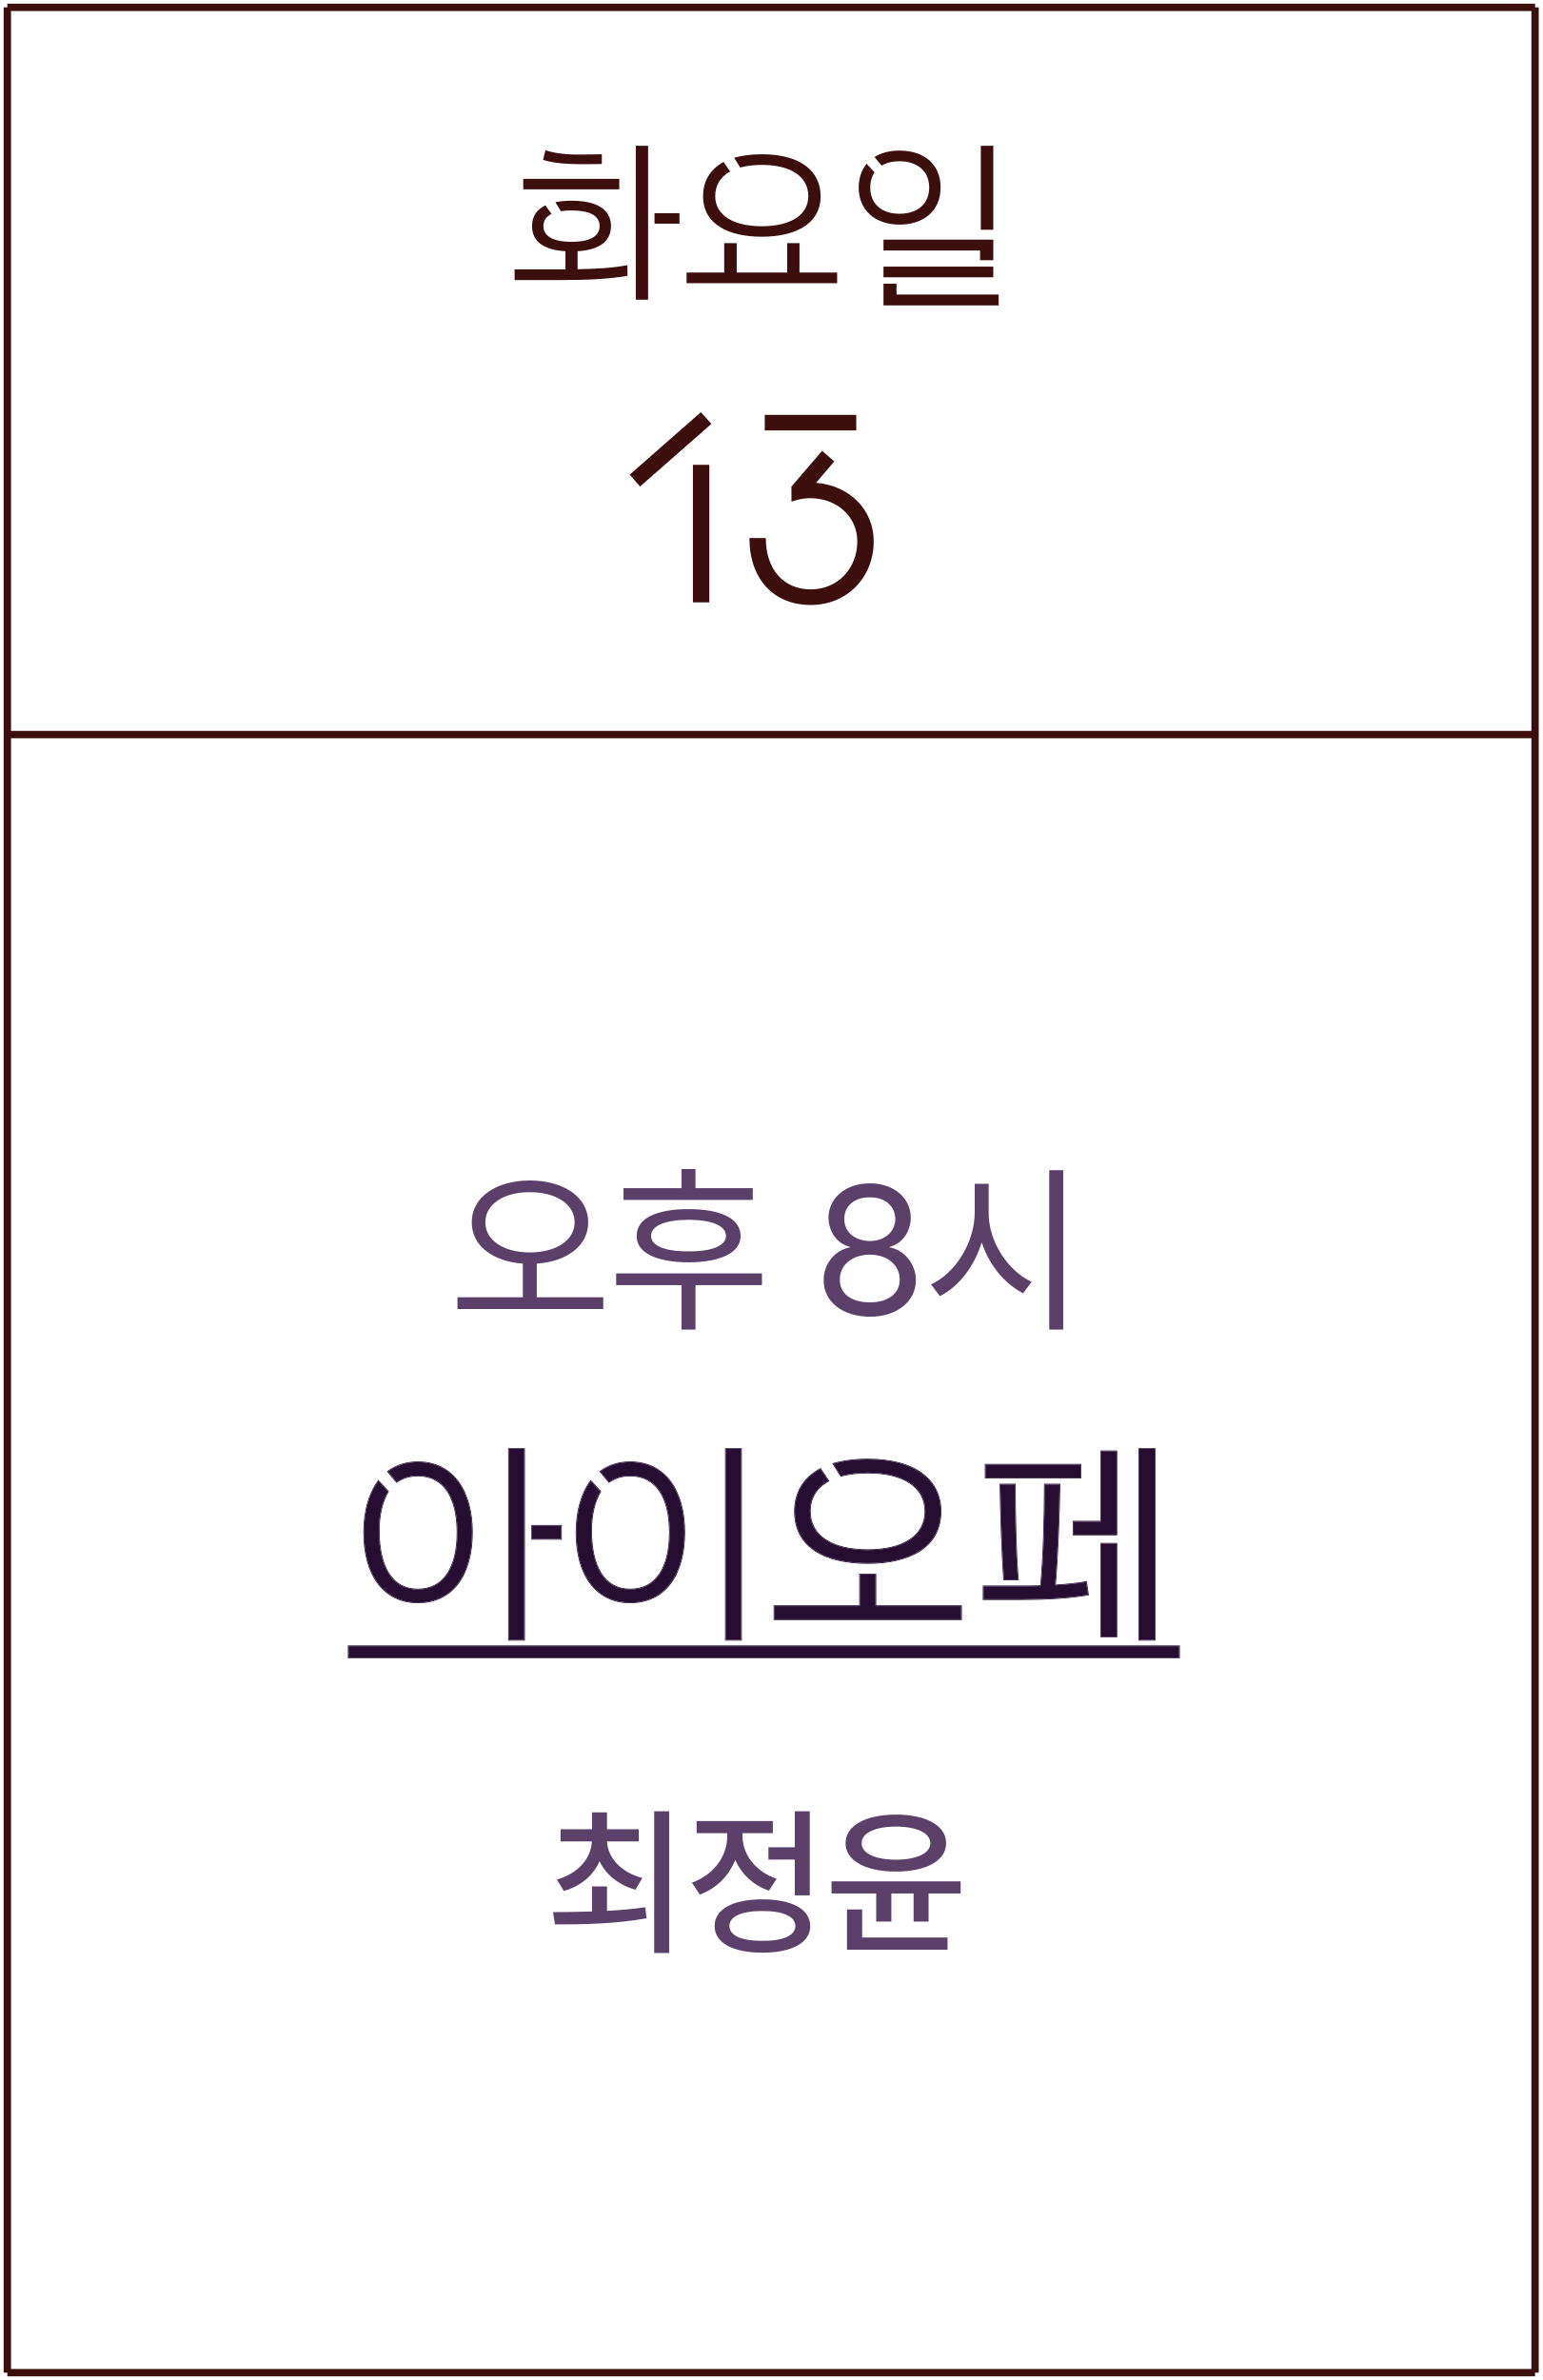
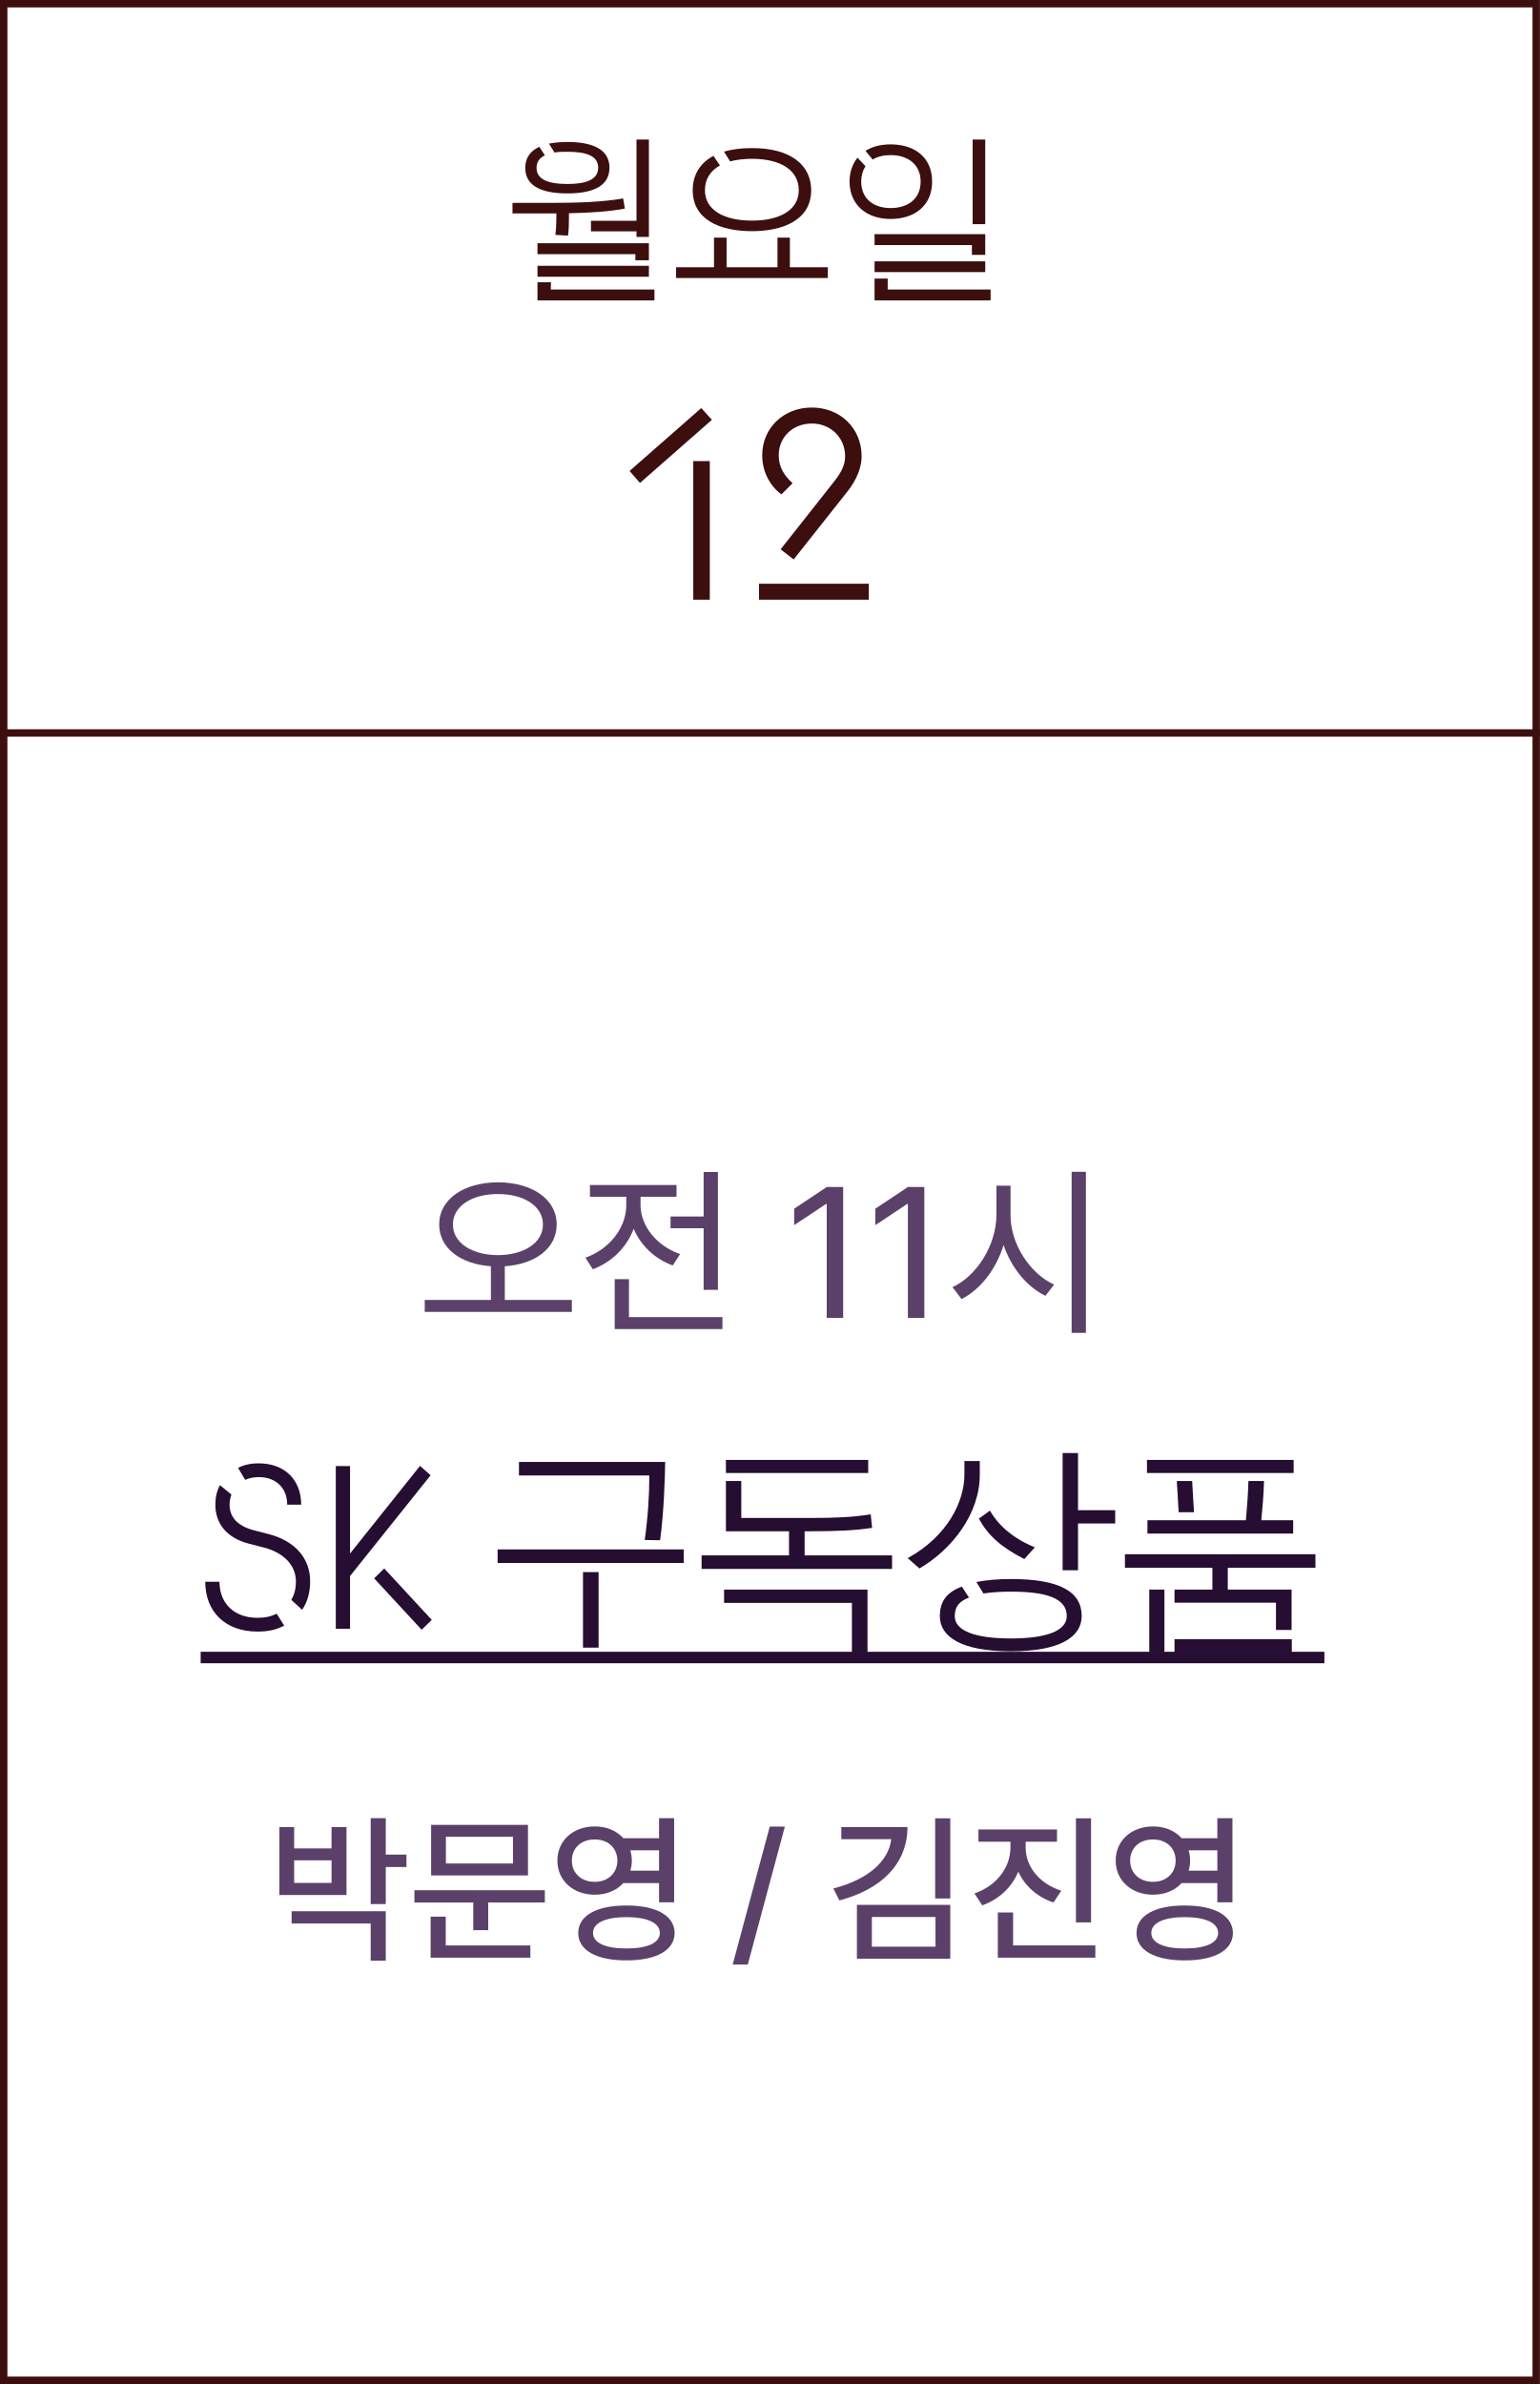
- <svg xmlns="http://www.w3.org/2000/svg" width="210" height="324" viewBox="0 0 210 324" fill="none">
-   <path d="M209 1V323" stroke="#3D0E0E" />
-   <path d="M1 1V323" stroke="#3D0E0E" />
-   <path d="M1 100H209" stroke="#3D0E0E" />
-   <path d="M1 1H209" stroke="#3D0E0E" />
-   <path d="M1 323H209" stroke="#3D0E0E" />
-   <path d="M88.239 19.85V40.8H86.564V19.85H88.239ZM81.939 22.325C79.163 22.375 75.913 22.45 73.939 21.75L74.263 20.45C76.763 21.275 79.463 21 81.939 21V22.325ZM84.314 25.775H71.239V24.35H84.314V25.775ZM78.638 36.65C81.138 36.6 83.263 36.5 85.413 36.1L85.439 37.55C82.788 38 79.888 38.125 76.263 38.125H70.064V36.675H76.989V34.2C74.364 34.05 72.439 33.1 72.439 30.775C72.439 29.475 73.064 28.525 74.263 27.95L75.088 29.125C74.413 29.45 73.989 29.975 73.989 30.775C73.989 32.35 75.689 32.925 77.814 32.925C79.963 32.925 81.638 32.35 81.638 30.775C81.638 29.175 79.963 28.65 77.814 28.65C77.314 28.65 76.814 28.675 76.364 28.75L75.614 27.525C76.263 27.4 76.989 27.325 77.814 27.325C81.288 27.325 83.189 28.525 83.189 30.775C83.189 33.1 81.213 34.05 78.638 34.2V36.65ZM92.513 29.025V30.45H89.114V29.025H92.513Z" fill="#3D0E0E" />
-   <path d="M99.402 23.35C98.102 24.075 97.377 25.2 97.377 26.7C97.377 29.4 100.002 30.8 103.727 30.8C107.427 30.8 110.052 29.4 110.052 26.7C110.052 24 107.627 22.45 103.727 22.45C102.627 22.45 101.627 22.575 100.777 22.8L99.952 21.475C101.027 21.175 102.277 21 103.727 21C109.052 21 111.727 23.35 111.727 26.7C111.727 30.675 107.977 32.225 103.727 32.225C99.352 32.225 95.727 30.65 95.727 26.7C95.727 24.7 96.652 23.05 98.527 22.05L99.402 23.35ZM93.477 37.1H98.602V33.1H100.302V37.1H107.177V33.1H108.852V37.1H113.977V38.55H93.477V37.1Z" fill="#3D0E0E" />
-   <path d="M133.537 19.85H135.238V31.275H133.537V19.85ZM119.062 23.45C118.713 24 118.488 24.7 118.488 25.525C118.488 27.8 120.088 29.1 122.463 29.1C124.863 29.1 126.513 27.8 126.513 25.525C126.513 23.25 124.838 21.95 122.463 21.95C121.513 21.95 120.688 22.15 120.038 22.55L119.062 21.375C119.988 20.8 121.113 20.5 122.463 20.5C125.763 20.5 128.063 22.3 128.063 25.525C128.063 28.8 125.663 30.575 122.463 30.575C119.163 30.575 116.913 28.625 116.913 25.525C116.913 24.225 117.313 23.125 117.988 22.3L119.062 23.45ZM133.438 34.1H120.288V32.625H135.238V35.425H133.438V34.1ZM120.288 36.3H135.238V37.75H120.288V36.3ZM122.062 40.1H135.963V41.575H120.288V38.625H122.062V40.1Z" fill="#3D0E0E" />
-   <path d="M95.422 56.116L96.862 57.7L87.142 66.232L85.738 64.612L95.422 56.116ZM96.574 63.28V82H94.342V63.28H96.574Z" fill="#3D0E0E" />
-   <path d="M104.123 58.6V56.476H116.579V58.6H104.123ZM111.107 65.728C115.643 66.088 118.955 69.364 118.955 73.684C118.955 78.652 115.283 82.36 110.387 82.36C105.311 82.36 102.035 78.796 102.035 73.252H104.267C104.267 77.5 106.679 80.236 110.387 80.236C114.023 80.236 116.723 77.428 116.723 73.684C116.723 70.336 113.951 67.816 110.279 67.816C109.379 67.816 108.659 67.996 107.759 68.284V66.232L111.935 61.372L113.591 62.812L111.107 65.728Z" fill="#3D0E0E" />
+ <svg xmlns="http://www.w3.org/2000/svg" width="208" height="322" viewBox="0 0 208 322" fill="none">
+   <rect x="0.5" y="0.5" width="207" height="321" stroke="#3D0E0E" />
+   <path d="M0 99H208" stroke="#3D0E0E" />
+   <path d="M79.823 29.825H85.973V18.85H87.648V32H85.973V31.25H79.823V29.825ZM76.648 26.125C73.473 26.125 70.948 25.3 70.948 22.675C70.948 21.275 71.673 20.375 72.848 19.825L73.598 20.975C72.898 21.325 72.473 21.85 72.473 22.675C72.473 24.4 74.398 24.85 76.648 24.85C78.923 24.85 80.798 24.375 80.798 22.65C80.798 20.925 78.923 20.5 76.648 20.5C76.048 20.5 75.423 20.5 74.898 20.6L74.148 19.4C74.898 19.25 75.748 19.175 76.648 19.175C79.823 19.175 82.323 20.05 82.323 22.65C82.323 25.275 79.823 26.125 76.648 26.125ZM69.223 28.825V27.4H74.573C77.848 27.4 81.373 27.3 84.173 26.8L84.398 28.175C82.298 28.575 79.648 28.75 76.848 28.8V29.625C76.848 30.4 76.823 31.1 76.723 31.825L75.023 31.725C75.098 31.05 75.148 30.375 75.148 29.625V28.825H69.223ZM85.823 35.15V34.325H72.598V32.85H87.648V35.15H85.823ZM72.598 35.9H87.648V37.375H72.598V35.9ZM88.398 39.1V40.575H72.598V38.125H74.423L74.398 39.1H88.398Z" fill="#3D0E0E" />
+   <path d="M97.242 22.35C95.942 23.075 95.217 24.2 95.217 25.7C95.217 28.4 97.842 29.8 101.567 29.8C105.267 29.8 107.892 28.4 107.892 25.7C107.892 23 105.467 21.45 101.567 21.45C100.467 21.45 99.467 21.575 98.617 21.8L97.792 20.475C98.867 20.175 100.117 20 101.567 20C106.892 20 109.567 22.35 109.567 25.7C109.567 29.675 105.817 31.225 101.567 31.225C97.192 31.225 93.567 29.65 93.567 25.7C93.567 23.7 94.492 22.05 96.367 21.05L97.242 22.35ZM91.317 36.1H96.442V32.1H98.142V36.1H105.017V32.1H106.692V36.1H111.817V37.55H91.317V36.1Z" fill="#3D0E0E" />
+   <path d="M131.378 18.85H133.078V30.275H131.378V18.85ZM116.903 22.45C116.553 23 116.328 23.7 116.328 24.525C116.328 26.8 117.928 28.1 120.303 28.1C122.703 28.1 124.353 26.8 124.353 24.525C124.353 22.25 122.678 20.95 120.303 20.95C119.353 20.95 118.528 21.15 117.878 21.55L116.903 20.375C117.828 19.8 118.953 19.5 120.303 19.5C123.603 19.5 125.903 21.3 125.903 24.525C125.903 27.8 123.503 29.575 120.303 29.575C117.003 29.575 114.753 27.625 114.753 24.525C114.753 23.225 115.153 22.125 115.828 21.3L116.903 22.45ZM131.278 33.1H118.128V31.625H133.078V34.425H131.278V33.1ZM118.128 35.3H133.078V36.75H118.128V35.3ZM119.903 39.1H133.803V40.575H118.128V37.625H119.903V39.1Z" fill="#3D0E0E" />
+   <path d="M94.721 55.116L96.161 56.7L86.441 65.232L85.037 63.612L94.721 55.116ZM95.873 62.28V81H93.641V62.28H95.873Z" fill="#3D0E0E" />
+   <path d="M112.602 65.124C113.538 63.936 114.15 62.928 114.15 61.632C114.15 59.112 112.206 57.204 109.65 57.204C107.094 57.204 105.186 59.04 105.186 61.488C105.186 63.144 105.978 64.296 107.058 65.268L105.546 66.78C103.998 65.628 102.954 63.72 102.954 61.488C102.954 57.816 105.834 55.044 109.65 55.044C113.502 55.044 116.382 57.852 116.382 61.632C116.382 63 115.806 64.728 114.438 66.42L107.202 75.564L105.438 74.196L112.602 65.124ZM117.354 78.84V81H102.522V78.84H117.354Z" fill="#3D0E0E" />
  <g opacity="0.85">
-     <path d="M72.135 160.7C76.76 160.725 80.085 162.95 80.085 166.4C80.085 169.6 77.21 171.725 73.085 172.025V176.6H82.135V178.2H62.285V176.6H71.185V172.025C67.11 171.725 64.21 169.6 64.235 166.4C64.21 162.95 67.56 160.725 72.135 160.7ZM66.085 166.4C66.06 168.875 68.635 170.5 72.135 170.5C75.66 170.5 78.235 168.875 78.235 166.4C78.235 163.925 75.66 162.275 72.135 162.3C68.635 162.275 66.06 163.925 66.085 166.4Z" fill="#3E2050" />
-     <path d="M102.491 161.75V163.35H84.891V161.75H92.791V159.15H94.691V161.75H102.491ZM83.891 174.95V173.35H103.741V174.95H94.691V181H92.791V174.95H83.891ZM86.691 168.25C86.641 165.9 89.316 164.6 93.741 164.6C98.166 164.6 100.816 165.9 100.841 168.25C100.816 170.525 98.166 171.825 93.741 171.85C89.316 171.825 86.641 170.525 86.691 168.25ZM88.641 168.25C88.641 169.575 90.516 170.375 93.741 170.35C96.966 170.375 98.841 169.575 98.841 168.25C98.841 166.875 96.966 166.075 93.741 166.05C90.516 166.075 88.641 166.875 88.641 168.25Z" fill="#3E2050" />
-     <path d="M118.448 179.25C114.698 179.25 112.123 177.175 112.148 174.3C112.123 172.025 113.723 170.15 115.748 169.8V169.75C113.973 169.325 112.823 167.7 112.798 165.75C112.823 163.075 115.173 161.075 118.448 161.1C121.648 161.075 123.998 163.075 123.998 165.75C123.998 167.7 122.823 169.325 121.098 169.75V169.8C123.098 170.15 124.698 172.025 124.698 174.3C124.698 177.175 122.098 179.25 118.448 179.25ZM114.348 174.2C114.298 176.05 115.873 177.3 118.448 177.3C120.948 177.3 122.523 176.05 122.498 174.2C122.523 172.225 120.798 170.8 118.448 170.8C116.048 170.8 114.298 172.225 114.348 174.2ZM114.948 165.95C114.948 167.725 116.398 168.925 118.448 168.95C120.423 168.925 121.873 167.725 121.898 165.95C121.873 164.175 120.473 162.975 118.448 163C116.323 162.975 114.948 164.175 114.948 165.95Z" fill="#3E2050" />
-     <path d="M134.609 165.1C134.584 169.075 137.284 173.05 140.459 174.5L139.309 176.05C136.834 174.825 134.684 172.25 133.659 169.125C132.659 172.425 130.509 175.175 127.959 176.45L126.759 174.85C130.009 173.375 132.684 169.225 132.709 165.1V161.15H134.609V165.1ZM142.859 181V159.3H144.759V181H142.859Z" fill="#3E2050" />
+     <path d="M67.258 159.689C71.872 159.714 75.192 161.96 75.192 165.378C75.192 168.613 72.311 170.749 68.186 171.03V175.583H77.243V177.194H57.37V175.583H66.306V171.03C62.204 170.737 59.323 168.601 59.323 165.378C59.323 161.96 62.656 159.714 67.258 159.689ZM61.179 165.378C61.166 167.88 63.742 169.504 67.258 169.528C70.773 169.504 73.337 167.88 73.337 165.378C73.337 162.924 70.773 161.264 67.258 161.276C63.742 161.264 61.166 162.924 61.179 165.378Z" fill="#3E2050" />
+     <path d="M96.97 158.298V174.216H95.041V165.891H90.573V164.304H95.041V158.298H96.97ZM79.074 169.87C82.272 168.747 84.592 165.878 84.592 162.766V161.643H79.685V160.056H91.379V161.643H86.52V162.766C86.52 165.573 88.693 168.295 91.867 169.382L90.866 170.92C88.425 170.029 86.533 168.21 85.593 165.964C84.653 168.479 82.651 170.468 80.075 171.433L79.074 169.87ZM83.029 179.514V172.775H84.958V177.902H97.58V179.514H83.029Z" fill="#3E2050" />
+     <path d="M113.889 160.324V178H111.667V162.619H111.569L107.272 165.476V163.254L111.667 160.324H113.889Z" fill="#3E2050" />
+     <path d="M124.851 160.324V178H122.629V162.619H122.531L118.234 165.476V163.254L122.629 160.324H124.851Z" fill="#3E2050" />
+     <path d="M136.496 164.108C136.484 168.076 139.182 172.055 142.38 173.508L141.208 175.021C138.73 173.825 136.594 171.25 135.556 168.161C134.555 171.433 132.419 174.179 129.88 175.461L128.659 173.85C131.894 172.373 134.567 168.222 134.592 164.108V160.153H136.496V164.108ZM144.748 180.026V158.273H146.677V180.026H144.748Z" fill="#3E2050" />
  </g>
-   <path d="M71.365 197.254V223.232H69.288V197.254H71.365ZM56.888 199.052C61.755 199.052 64.266 203.113 64.266 208.6C64.266 214.18 61.786 218.148 56.888 218.148C52.207 218.148 49.572 214.335 49.572 208.631C49.572 205.717 50.285 203.299 51.525 201.625L52.827 203.051C52.021 204.415 51.556 206.244 51.587 208.631C51.649 213.219 53.292 216.381 56.888 216.381C60.515 216.381 62.282 213.281 62.282 208.631C62.282 203.857 60.453 200.881 56.888 200.881C55.741 200.881 54.811 201.191 54.005 201.749L52.827 200.323C53.943 199.517 55.276 199.052 56.888 199.052ZM76.387 207.701V209.499H72.45V207.701H76.387Z" fill="#260D32" />
-   <path d="M100.896 197.254V223.232H98.82V197.254H100.896ZM81.739 200.323C82.855 199.517 84.188 199.052 85.799 199.052C90.666 199.052 93.177 203.113 93.177 208.6C93.177 214.18 90.698 218.148 85.799 218.148C81.118 218.148 78.484 214.335 78.484 208.631C78.484 205.717 79.197 203.299 80.436 201.625L81.739 203.051C80.933 204.415 80.468 206.244 80.499 208.631C80.561 213.219 82.204 216.381 85.799 216.381C89.427 216.381 91.194 213.281 91.194 208.631C91.194 203.857 89.365 200.881 85.799 200.881C84.653 200.881 83.722 201.191 82.916 201.749L81.739 200.323Z" fill="#260D32" />
-   <path d="M112.783 201.594C111.171 202.493 110.272 203.888 110.272 205.748C110.272 209.096 113.279 211.018 118.146 211.018C122.982 211.018 125.989 209.096 125.989 205.748C125.989 202.4 122.982 200.478 118.146 200.478C116.782 200.478 115.542 200.633 114.488 200.912L113.465 199.269C114.798 198.897 116.348 198.68 118.146 198.68C124.749 198.68 128.066 201.594 128.066 205.748C128.066 210.708 123.695 212.785 118.177 212.785C112.504 212.785 108.226 210.739 108.226 205.748C108.226 203.268 109.373 201.222 111.698 199.982L112.783 201.594ZM119.2 218.644H130.856V220.442H105.436V218.644H117.092V214.335H119.2V218.644Z" fill="#260D32" />
-   <path d="M157.22 197.254V223.232H155.112V197.254H157.22ZM146.153 207.143H149.935V197.564H152.012V208.91H146.153V207.143ZM134.187 199.393H147.114V201.16H134.187V199.393ZM139.054 215.947C139.953 215.947 140.821 215.947 141.72 215.916C142.092 212.351 142.247 206.151 142.247 202.09H144.262C144.2 206.492 143.952 212.351 143.642 215.823C145.13 215.73 146.556 215.606 147.889 215.358L148.137 217.094C145.564 217.528 142.371 217.714 138.837 217.714H133.908V215.947H139.054ZM136.698 215.017C136.45 211.483 136.264 206.213 136.202 202.09H138.186C138.186 205.841 138.279 211.39 138.589 215.017H136.698ZM152.012 222.798H149.935V210.15H152.012V222.798Z" fill="#260D32" />
-   <path d="M47.464 224.1H160.537V225.65H47.464V224.1Z" fill="#260D32" />
-   <path fill-rule="evenodd" clip-rule="evenodd" d="M71.465 197.154V223.332H69.188V197.154H71.465ZM51.517 201.468L52.951 203.038L52.913 203.102C52.119 204.446 51.656 206.256 51.687 208.63C51.718 210.914 52.143 212.831 52.997 214.173C53.847 215.509 55.125 216.281 56.888 216.281C58.668 216.281 59.985 215.523 60.862 214.194C61.742 212.861 62.182 210.945 62.182 208.631C62.182 206.254 61.727 204.339 60.839 203.021C59.955 201.709 58.638 200.981 56.888 200.981C55.761 200.981 54.851 201.285 54.062 201.831L53.987 201.883L52.682 200.304L52.769 200.242C53.902 199.423 55.255 198.952 56.888 198.952C59.353 198.952 61.228 199.982 62.483 201.709C63.736 203.433 64.366 205.843 64.366 208.6C64.366 211.403 63.744 213.813 62.495 215.525C61.243 217.241 59.368 218.248 56.888 218.248C54.517 218.248 52.658 217.28 51.395 215.588C50.134 213.899 49.472 211.497 49.472 208.631C49.472 205.702 50.189 203.261 51.445 201.565L51.517 201.468ZM76.487 207.601V209.599H72.35V207.601H76.487ZM100.996 197.154V223.332H98.719V197.154H100.996ZM81.593 200.304L81.68 200.242C82.813 199.423 84.167 198.952 85.799 198.952C88.265 198.952 90.139 199.982 91.394 201.709C92.647 203.433 93.277 205.843 93.277 208.6C93.277 211.403 92.655 213.813 91.406 215.525C90.154 217.241 88.279 218.248 85.799 218.248C83.428 218.248 81.569 217.28 80.306 215.588C79.045 213.899 78.383 211.497 78.383 208.631C78.383 205.702 79.1 203.261 80.356 201.565L80.428 201.468L81.862 203.038L81.825 203.102C81.03 204.446 80.568 206.256 80.598 208.63C80.629 210.914 81.054 212.831 81.908 214.173C82.758 215.509 84.037 216.281 85.799 216.281C87.579 216.281 88.897 215.523 89.773 214.194C90.653 212.861 91.093 210.945 91.093 208.631C91.093 206.254 90.638 204.339 89.75 203.021C88.867 201.709 87.549 200.981 85.799 200.981C84.672 200.981 83.762 201.285 82.973 201.831L82.898 201.883L81.593 200.304ZM112.927 201.628L112.832 201.681C111.249 202.564 110.372 203.927 110.372 205.748C110.372 207.387 111.106 208.674 112.439 209.555C113.777 210.439 115.724 210.918 118.146 210.918C120.553 210.918 122.492 210.439 123.826 209.555C125.155 208.674 125.889 207.387 125.889 205.748C125.889 204.109 125.155 202.822 123.826 201.941C122.492 201.056 120.553 200.578 118.146 200.578C116.789 200.578 115.558 200.732 114.514 201.008L114.442 201.027L113.31 199.208L113.438 199.172C114.781 198.798 116.34 198.58 118.146 198.58C121.461 198.58 123.964 199.311 125.642 200.576C127.323 201.844 128.166 203.641 128.166 205.748C128.166 208.263 127.055 210.053 125.245 211.211C123.44 212.364 120.946 212.885 118.177 212.885C115.331 212.885 112.822 212.372 111.02 211.222C109.213 210.068 108.126 208.277 108.126 205.748C108.126 203.232 109.292 201.151 111.651 199.894L111.731 199.851L112.927 201.628ZM130.956 218.544V220.542H105.336V218.544H116.992V214.235H119.3V218.544H130.956ZM157.32 197.154V223.332H155.012V197.154H157.32ZM146.053 207.043H149.835V197.464H152.112V209.01H146.053V207.043ZM134.087 199.293H147.214V201.26H134.087V199.293ZM142.147 201.99H144.363L144.362 202.091C144.3 206.446 144.057 212.227 143.751 215.716C145.196 215.624 146.578 215.5 147.87 215.259L147.973 215.24L148.249 217.176L148.153 217.192C145.572 217.628 142.373 217.814 138.837 217.814H133.808V215.847H139.054C139.924 215.847 140.763 215.847 141.629 215.819C141.994 212.246 142.147 206.117 142.147 202.09V201.99ZM136.604 215.117L136.598 215.024C136.35 211.487 136.164 206.215 136.102 202.091L136.1 201.99H138.286V202.09C138.286 205.84 138.379 211.386 138.688 215.008L138.697 215.117H136.604ZM152.112 222.898H149.835V210.05H152.112V222.898ZM47.364 224H160.637V225.75H47.364V224ZM71.365 223.232V197.254H69.288V223.232H71.365ZM64.266 208.6C64.266 203.113 61.755 199.052 56.888 199.052C55.276 199.052 53.943 199.517 52.827 200.323L54.005 201.749C54.811 201.191 55.741 200.881 56.888 200.881C60.453 200.881 62.282 203.857 62.282 208.631C62.282 213.281 60.515 216.381 56.888 216.381C53.292 216.381 51.649 213.219 51.587 208.631C51.556 206.244 52.021 204.415 52.827 203.051L51.525 201.625C50.285 203.299 49.572 205.717 49.572 208.631C49.572 214.335 52.207 218.148 56.888 218.148C61.786 218.148 64.266 214.18 64.266 208.6ZM72.45 209.499H76.387V207.701H72.45V209.499ZM100.896 223.232V197.254H98.819V223.232H100.896ZM85.799 199.052C84.187 199.052 82.854 199.517 81.738 200.323L82.916 201.749C83.722 201.191 84.652 200.881 85.799 200.881C89.364 200.881 91.193 203.857 91.193 208.631C91.193 213.281 89.426 216.381 85.799 216.381C82.203 216.381 80.56 213.219 80.498 208.631C80.467 206.244 80.932 204.415 81.738 203.051L80.436 201.625C79.196 203.299 78.483 205.717 78.483 208.631C78.483 214.335 81.118 218.148 85.799 218.148C90.697 218.148 93.177 214.18 93.177 208.6C93.177 203.113 90.666 199.052 85.799 199.052ZM110.272 205.748C110.272 203.888 111.171 202.493 112.783 201.594L111.698 199.982C109.373 201.222 108.226 203.268 108.226 205.748C108.226 210.739 112.504 212.785 118.177 212.785C123.695 212.785 128.066 210.708 128.066 205.748C128.066 201.594 124.749 198.68 118.146 198.68C116.348 198.68 114.798 198.897 113.465 199.269L114.488 200.912C115.542 200.633 116.782 200.478 118.146 200.478C122.982 200.478 125.989 202.4 125.989 205.748C125.989 209.096 122.982 211.018 118.146 211.018C113.279 211.018 110.272 209.096 110.272 205.748ZM130.856 218.644H119.2V214.335H117.092V218.644H105.436V220.442H130.856V218.644ZM157.22 223.232V197.254H155.112V223.232H157.22ZM149.935 207.143H146.153V208.91H152.012V197.564H149.935V207.143ZM147.114 199.393H134.187V201.16H147.114V199.393ZM141.72 215.916C140.821 215.947 139.953 215.947 139.054 215.947H133.908V217.714H138.837C142.371 217.714 145.564 217.528 148.137 217.094L147.889 215.358C146.556 215.606 145.13 215.73 143.642 215.823C143.952 212.351 144.2 206.492 144.262 202.09H142.247C142.247 206.151 142.092 212.351 141.72 215.916ZM136.202 202.09C136.264 206.213 136.45 211.483 136.698 215.017H138.589C138.279 211.39 138.186 205.841 138.186 202.09H136.202ZM149.935 222.798H152.012V210.15H149.935V222.798ZM160.537 224.1H47.464V225.65H160.537V224.1Z" fill="#240D32" />
+   <path d="M38.791 203.229C38.791 200.966 37.273 199.509 34.947 199.509C34.297 199.509 33.645 199.633 33.118 199.881L32.157 198.269C32.901 197.866 33.8 197.649 34.947 197.649C38.419 197.649 40.682 199.85 40.682 203.229H38.791ZM39.349 216.094C39.752 215.381 39.969 214.637 39.969 213.583C39.969 211.506 38.419 209.739 35.66 209.026L33.614 208.499C30.483 207.693 29.088 205.647 29.088 203.229C29.088 202.268 29.274 201.4 29.709 200.594L31.259 201.865C31.104 202.268 31.011 202.795 31.011 203.229C31.011 204.81 31.941 206.081 34.328 206.701L36.249 207.197C40.001 208.158 41.892 210.607 41.892 213.583C41.892 215.009 41.55 216.373 40.806 217.427L39.349 216.094ZM34.761 220.372C30.483 220.372 27.724 217.737 27.724 213.645H29.646C29.646 216.59 31.662 218.512 34.761 218.512C35.691 218.512 36.498 218.388 37.365 217.954L38.389 219.566C37.334 220.124 36.249 220.372 34.761 220.372Z" fill="#260D32" />
+   <path d="M47.28 220H45.358V198.021H47.28V209.832L56.735 197.99L58.161 199.261L47.28 212.87V220ZM56.952 220.124L50.535 213.18L51.899 211.847L58.316 218.791L56.952 220.124Z" fill="#260D32" />
+   <path d="M87.086 208.003C87.52 204.872 87.706 201.958 87.706 199.292H70.098V197.463H89.845C89.814 199.602 89.69 204.097 89.163 208.034L87.086 208.003ZM67.215 209.274H92.356V211.103H67.215V209.274ZM80.855 222.542H78.747V212.343H80.855V222.542Z" fill="#260D32" />
+   <path d="M117.27 198.951H98.05V197.184H117.27V198.951ZM120.494 210.08V211.909H94.764V210.08H106.575V206.825H98.05V200.036H100.127V205.027H109.458C112.868 205.027 115.162 204.934 117.611 204.531L117.797 206.36C115.658 206.701 113.147 206.825 109.427 206.825H108.683V210.08H120.494ZM97.802 214.699H117.177V223.193H115.069V216.497H97.802V214.699Z" fill="#260D32" />
+   <path d="M143.533 196.254H145.61V203.973H150.632V205.771H145.61V212.095H143.533V196.254ZM122.608 210.452C128.033 207.476 130.265 202.733 130.265 199.199V197.339H132.342V199.199C132.342 204.407 128.653 209.243 124.189 211.847L122.608 210.452ZM133.706 204.035C134.791 205.895 136.62 207.693 139.782 208.995L138.356 210.576C135.132 208.933 133.427 207.321 132.218 205.12L133.706 204.035ZM130.885 215.784C129.645 216.249 128.963 216.931 128.963 218.295C128.963 220.279 131.753 221.302 136.527 221.302C141.425 221.302 144.091 220.248 144.091 218.264C144.091 215.784 141.115 214.978 136.527 214.978C135.132 214.978 133.892 215.071 132.838 215.226L131.877 213.676C133.148 213.428 134.698 213.273 136.527 213.273C143.068 213.273 146.106 214.947 146.106 218.264C146.106 221.085 143.223 223.038 136.527 223.038C129.924 223.038 126.948 221.116 126.948 218.295C126.948 216.28 127.878 215.071 129.924 214.296L130.885 215.784Z" fill="#260D32" />
+   <path d="M174.735 198.951H154.926V197.184H174.735V198.951ZM154.988 205.337H168.287C168.442 203.632 168.566 201.989 168.628 200.036H170.736C170.674 202.113 170.519 203.787 170.364 205.337H174.673V207.135H154.988V205.337ZM161.033 200.036C161.095 201.555 161.188 202.764 161.281 204.252H159.204L158.956 200.036H161.033ZM177.68 209.925V211.754H165.838V214.699H174.456V220.155H172.348V216.466H158.646V214.699H163.761V211.754H151.95V209.925H177.68ZM155.236 214.699H157.282V223.193H155.236V214.699ZM158.646 221.395H174.487V223.193H158.646V221.395Z" fill="#260D32" />
+   <path d="M27.105 223.1H178.889V224.65H27.105V223.1Z" fill="#260D32" />
  <g opacity="0.85">
-     <path d="M82.644 256.803V260.133C84.405 260.036 86.189 259.886 87.864 259.639L88.015 261.143C83.664 261.948 78.991 261.98 75.554 261.98L75.296 260.305C76.843 260.294 78.68 260.283 80.603 260.219V256.803H82.644ZM75.811 255.879C78.68 255.052 80.474 253.043 80.581 250.68H76.327V249.025H80.603V246.727H82.644V249.025H86.962V250.68H82.644C82.751 252.946 84.577 254.891 87.456 255.664L86.511 257.254C84.212 256.599 82.493 255.202 81.623 253.376C80.785 255.299 79.088 256.771 76.778 257.426L75.811 255.879ZM89.067 265.869V246.576H91.108V265.869H89.067Z" fill="#3E2050" />
-     <path d="M110.251 246.576V258.027H108.21V253.15H104.622V251.475H108.21V246.576H110.251ZM94.202 256.287C97.189 255.245 99.025 252.646 99.015 249.992V249.562H94.847V247.908H105.224V249.562H101.099V249.971C101.088 252.409 102.828 254.783 105.739 255.771L104.687 257.383C102.527 256.642 100.938 255.095 100.1 253.193C99.262 255.342 97.575 257.071 95.276 257.92L94.202 256.287ZM97.296 262.195C97.285 259.907 99.756 258.575 103.806 258.564C107.834 258.575 110.305 259.907 110.315 262.195C110.305 264.483 107.834 265.815 103.806 265.826C99.756 265.815 97.285 264.483 97.296 262.195ZM99.315 262.195C99.305 263.495 100.98 264.236 103.806 264.215C106.609 264.236 108.285 263.495 108.296 262.195C108.285 260.885 106.609 260.144 103.806 260.154C100.98 260.144 99.305 260.885 99.315 262.195Z" fill="#3E2050" />
-     <path d="M121.981 247.027C126.117 247.038 128.824 248.531 128.813 250.916C128.824 253.301 126.117 254.783 121.981 254.783C117.846 254.783 115.117 253.301 115.128 250.916C115.117 248.531 117.846 247.038 121.981 247.027ZM113.216 257.77V256.115H130.79V257.77H126.429V261.594H124.388V257.77H121.358V261.594H119.296V257.77H113.216ZM115.321 265.418V259.939H117.384V263.764H129.007V265.418H115.321ZM117.319 250.916C117.298 252.323 119.167 253.15 121.981 253.172C124.807 253.15 126.654 252.323 126.665 250.916C126.654 249.509 124.807 248.671 121.981 248.66C119.167 248.671 117.298 249.509 117.319 250.916Z" fill="#3E2050" />
+     <path d="M52.108 245.576V250.496H54.901V252.172H52.108V257.178H50.067V245.576H52.108ZM37.735 255.953V246.779H39.733V249.658H44.782V246.779H46.802V255.953H37.735ZM39.39 259.799V258.145H52.108V264.826H50.067V259.799H39.39ZM39.733 254.32H44.782V251.27H39.733V254.32Z" fill="#3E2050" />
+     <path d="M73.593 255.309V256.963H65.944V260.701H63.925V256.963H55.976V255.309H73.593ZM58.167 264.418V258.875H60.208V262.764H71.638V264.418H58.167ZM58.231 253.311V246.479H71.315V253.311H58.231ZM60.23 251.699H69.296V248.09H60.23V251.699Z" fill="#3E2050" />
+     <path d="M80.339 246.693C81.939 246.683 83.304 247.284 84.206 248.283H89.019V245.576H91.06V256.941H89.019V254.342H84.195C83.293 255.33 81.929 255.921 80.339 255.91C77.439 255.921 75.279 253.998 75.29 251.312C75.279 248.595 77.439 246.683 80.339 246.693ZM77.245 251.312C77.234 252.999 78.534 254.191 80.339 254.17C82.09 254.191 83.39 252.999 83.39 251.312C83.39 249.583 82.09 248.434 80.339 248.455C78.534 248.434 77.234 249.583 77.245 251.312ZM78.105 261.088C78.094 258.735 80.586 257.36 84.614 257.371C88.621 257.36 91.113 258.735 91.124 261.088C91.113 263.43 88.621 264.794 84.614 264.783C80.586 264.794 78.094 263.43 78.105 261.088ZM80.103 261.088C80.092 262.409 81.789 263.183 84.614 263.172C87.439 263.183 89.126 262.409 89.126 261.088C89.126 259.713 87.439 258.95 84.614 258.939C81.789 258.95 80.092 259.713 80.103 261.088ZM85.141 249.916C85.269 250.346 85.345 250.818 85.345 251.312C85.345 251.785 85.269 252.247 85.141 252.666H89.019V249.916H85.141Z" fill="#3E2050" />
+     <path d="M106.013 246.715L101.007 265.342H98.966L103.972 246.715H106.013Z" fill="#3E2050" />
+     <path d="M122.577 246.779C122.566 251.71 119.086 255.18 113.382 256.684L112.565 255.072C117.195 253.869 120.01 251.452 120.386 248.412H113.64V246.779H122.577ZM115.745 264.568V257.285H128.356V264.568H115.745ZM117.765 262.936H126.358V258.918H117.765V262.936ZM126.315 256.426V245.598H128.356V256.426H126.315Z" fill="#3E2050" />
+     <path d="M138.54 249.594C138.54 252.086 140.377 254.428 143.353 255.373L142.3 256.963C140.087 256.232 138.422 254.718 137.541 252.795C136.682 254.89 134.963 256.544 132.675 257.35L131.622 255.738C134.619 254.718 136.467 252.226 136.478 249.594V248.756H132.159V247.102H142.772V248.756H138.54V249.594ZM134.78 264.418V258.316H136.843V262.764H147.95V264.418H134.78ZM145.329 259.648V245.598H147.37V259.648H145.329Z" fill="#3E2050" />
+     <path d="M155.749 246.693C157.35 246.683 158.714 247.284 159.616 248.283H164.429V245.576H166.47V256.941H164.429V254.342H159.605C158.703 255.33 157.339 255.921 155.749 255.91C152.849 255.921 150.689 253.998 150.7 251.312C150.689 248.595 152.849 246.683 155.749 246.693ZM152.655 251.312C152.645 252.999 153.944 254.191 155.749 254.17C157.5 254.191 158.8 252.999 158.8 251.312C158.8 249.583 157.5 248.434 155.749 248.455C153.944 248.434 152.645 249.583 152.655 251.312ZM153.515 261.088C153.504 258.735 155.996 257.36 160.024 257.371C164.031 257.36 166.523 258.735 166.534 261.088C166.523 263.43 164.031 264.794 160.024 264.783C155.996 264.794 153.504 263.43 153.515 261.088ZM155.513 261.088C155.502 262.409 157.199 263.183 160.024 263.172C162.85 263.183 164.536 262.409 164.536 261.088C164.536 259.713 162.85 258.95 160.024 258.939C157.199 258.95 155.502 259.713 155.513 261.088ZM160.551 249.916C160.68 250.346 160.755 250.818 160.755 251.312C160.755 251.785 160.68 252.247 160.551 252.666H164.429V249.916H160.551Z" fill="#3E2050" />
  </g>
</svg>
